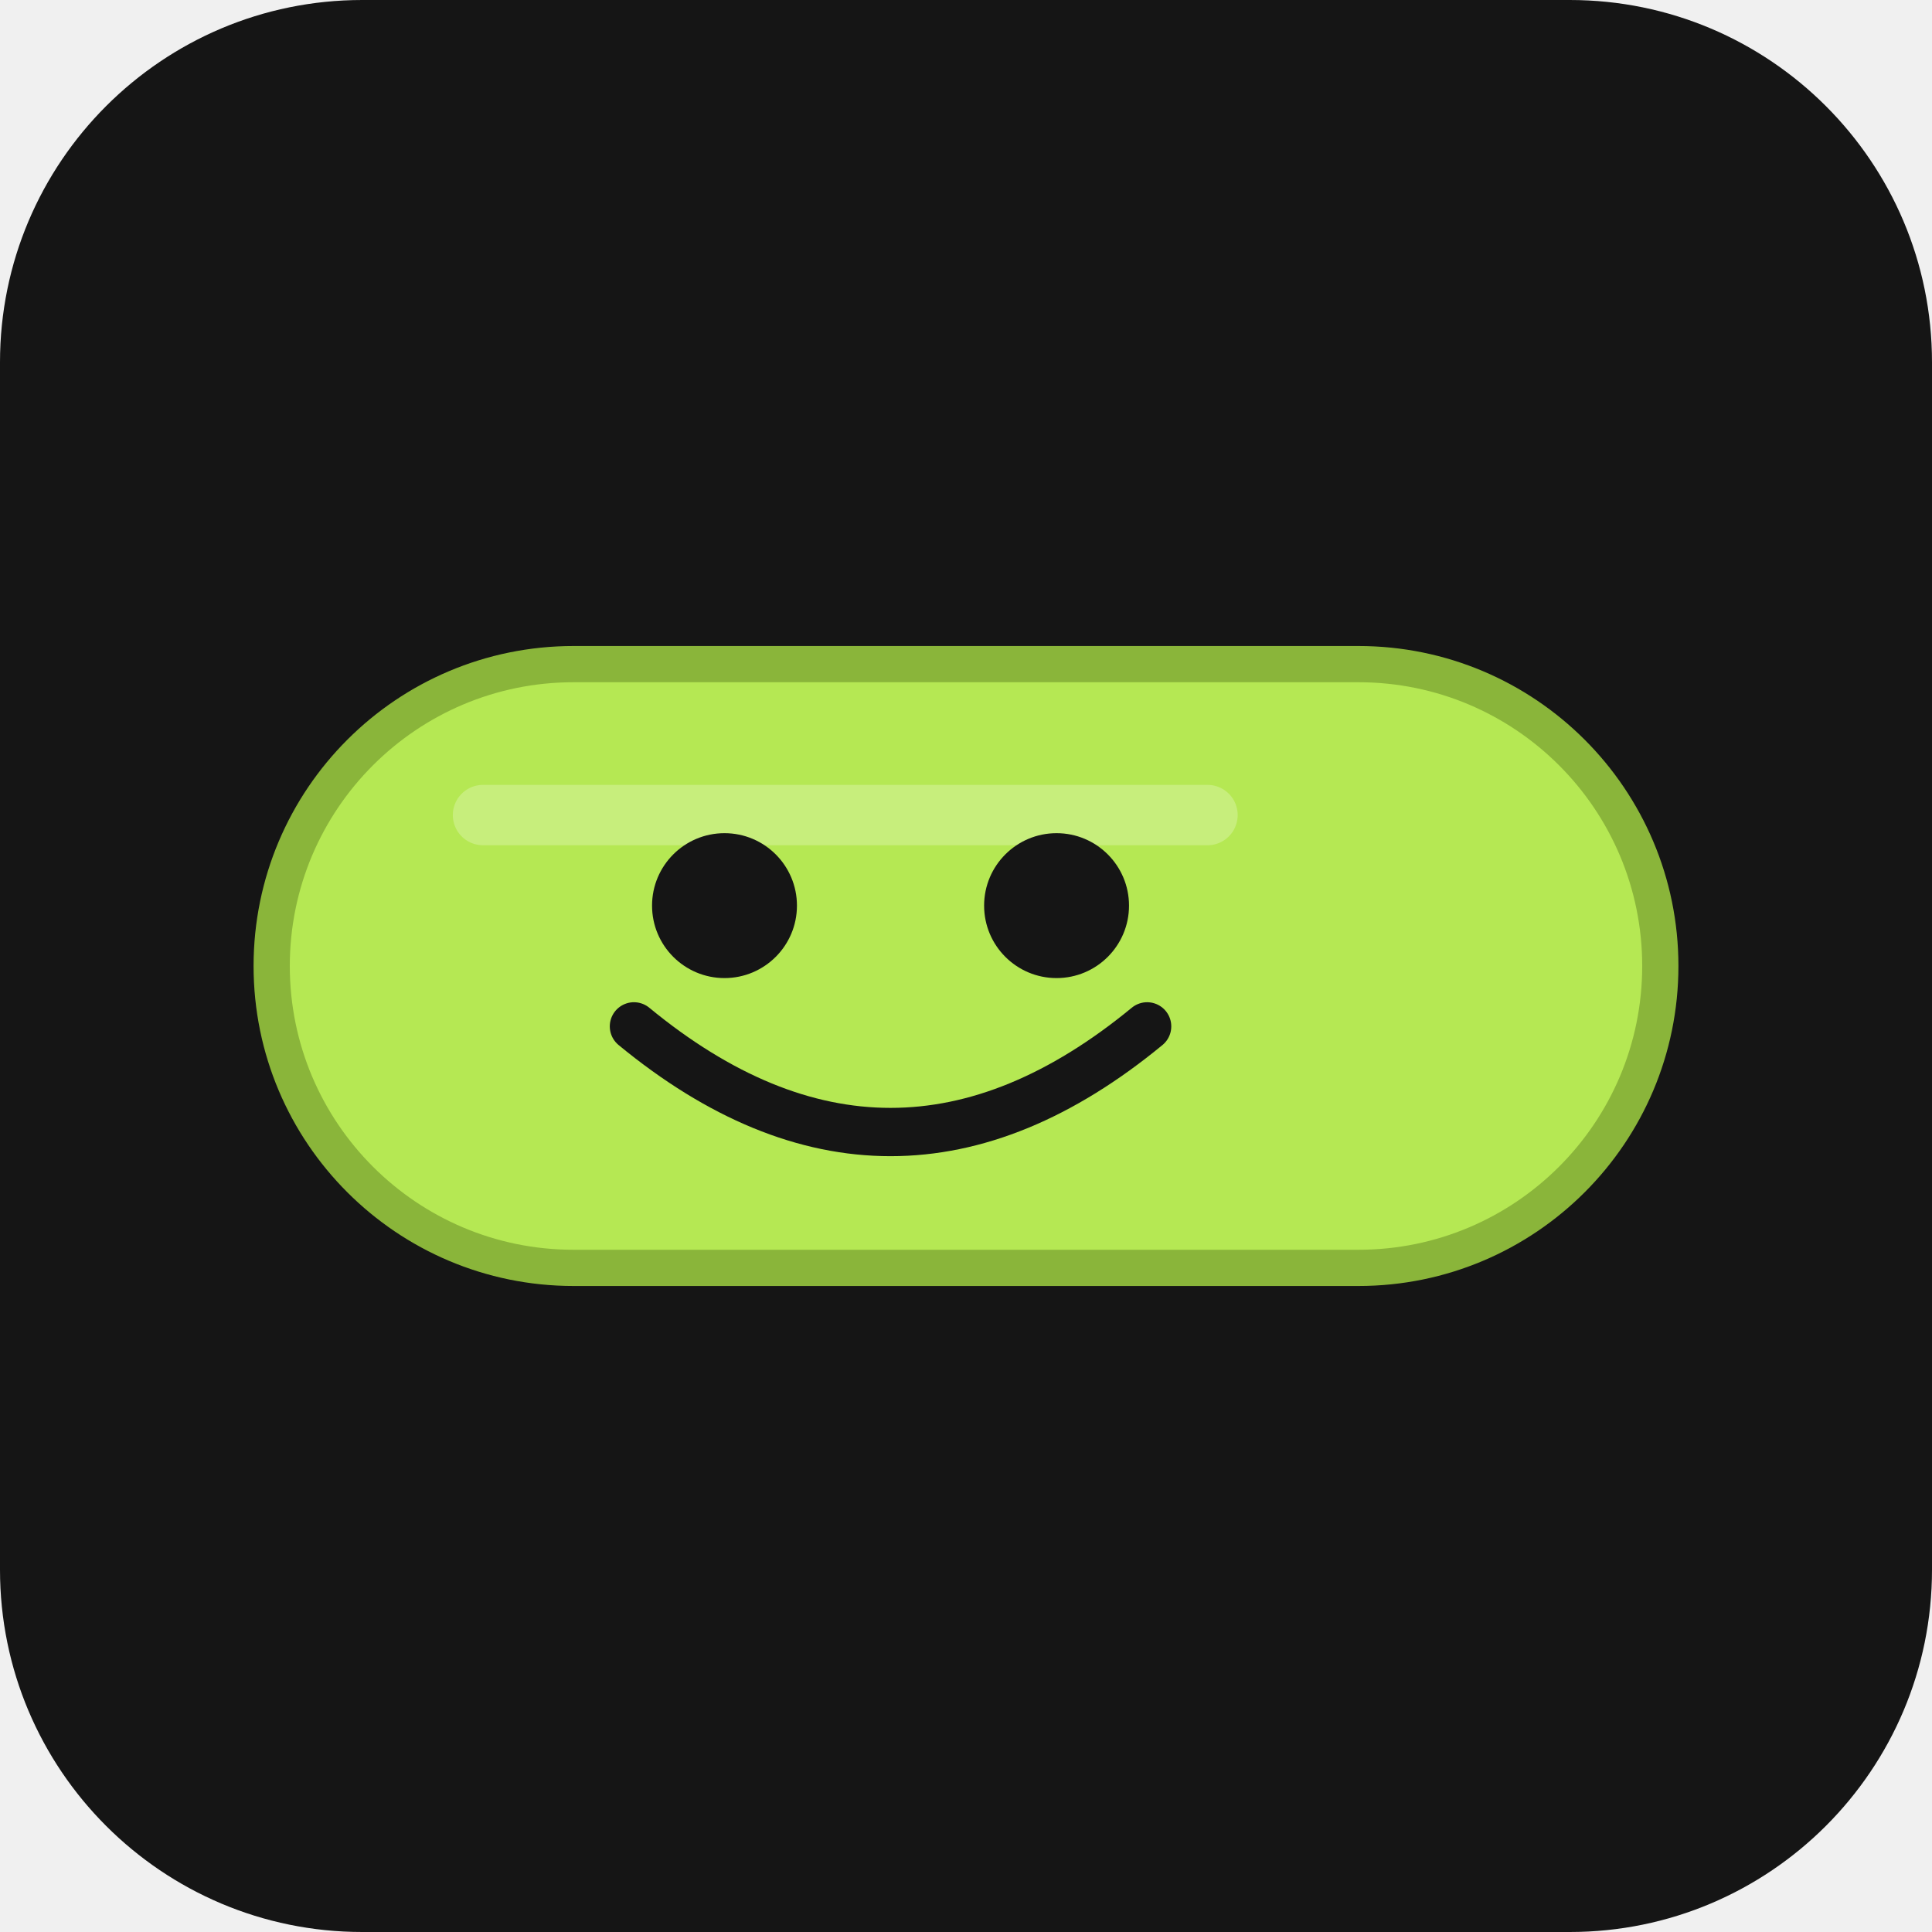
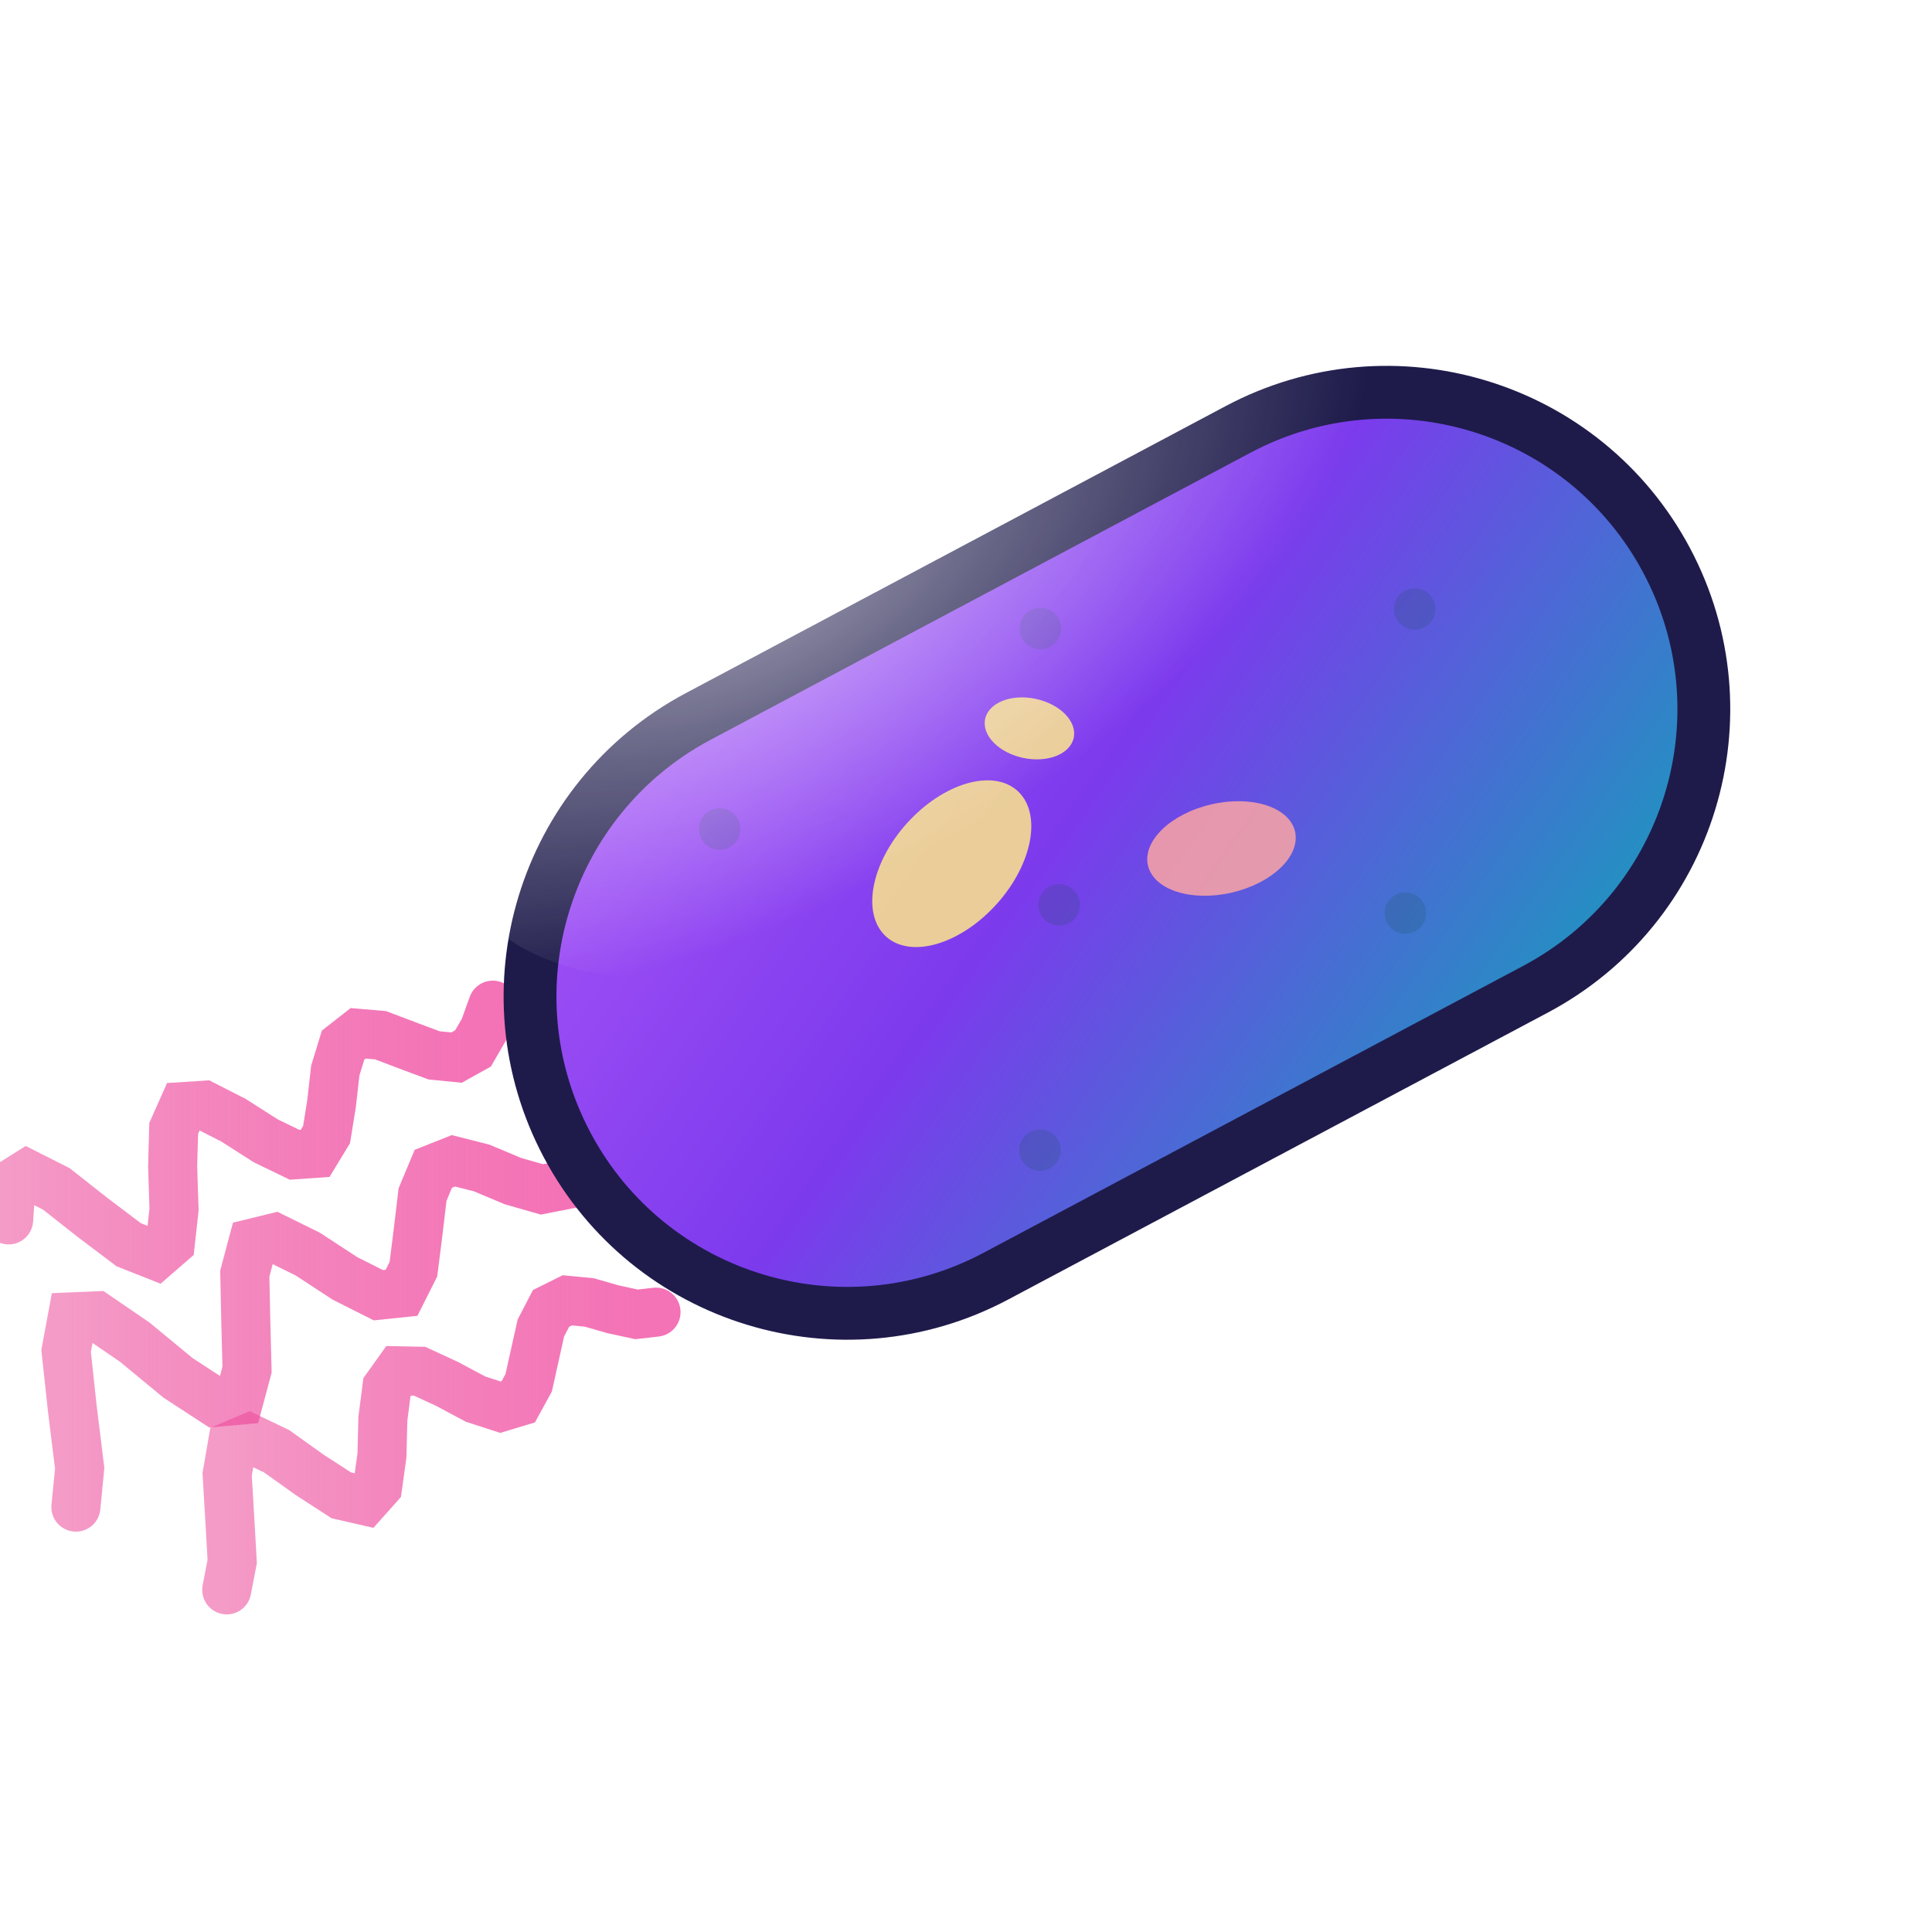
- <svg xmlns="http://www.w3.org/2000/svg" viewBox="0 0 64 64">
-   <rect width="64" height="64" rx="12" fill="#151515" />
-   <rect x="9" y="22" width="46" height="20" rx="10" fill="#b5e853" stroke="#8ab53a" stroke-width="1.2" />
-   <line x1="16" y1="27" x2="40" y2="27" stroke="#ffffff" stroke-opacity="0.24" stroke-width="2" stroke-linecap="round" />
-   <circle cx="24" cy="30" r="2.4" fill="#151515" />
-   <circle cx="35" cy="30" r="2.4" fill="#151515" />
-   <path d="M 21 34 Q 29.5 41 38 34" fill="none" stroke="#151515" stroke-width="1.6" stroke-linecap="round" />
+ <svg xmlns="http://www.w3.org/2000/svg" viewBox="0 0 512 512" width="512" height="512">
+   <defs>
+     <linearGradient id="bodyGrad" x1="0%" y1="0%" x2="100%" y2="100%">
+       <stop offset="0%" stop-color="#A855F7" />
+       <stop offset="45%" stop-color="#7C3AED" />
+       <stop offset="100%" stop-color="#0EA5B7" />
+     </linearGradient>
+     <linearGradient id="flagGrad1" x1="0%" y1="0%" x2="100%" y2="0%">
+       <stop offset="0%" stop-color="#EC4899" stop-opacity="0.55" />
+       <stop offset="100%" stop-color="#F472B6" stop-opacity="1" />
+     </linearGradient>
+     <radialGradient id="glossGrad" cx="35%" cy="25%" r="60%">
+       <stop offset="0%" stop-color="#ffffff" stop-opacity="0.55" />
+       <stop offset="100%" stop-color="#ffffff" stop-opacity="0" />
+     </radialGradient>
+   </defs>
+   <rect x="0" y="0" width="512" height="512" fill="#ffffff" />
+   <g fill="none" stroke="url(#flagGrad1)" stroke-linecap="round" stroke-width="13">
+     <path d="M 130.60 266.38 L 128.31 272.74 L 125.36 277.84 L 120.99 280.27 L 115.02 279.68 L 107.95 277.04 L 100.86 274.35 L 94.92 273.84 L 90.92 276.97 L 88.85 283.73 L 87.86 292.51 L 86.54 300.68 L 83.52 305.65 L 78.06 306.03 L 70.43 302.33 L 61.87 296.87 L 54.09 292.90 L 48.61 293.25 L 46.03 299.04 L 45.75 309.16 L 46.12 320.52 L 45.15 329.34 L 41.28 332.70 L 34.11 329.87 L 24.64 322.72 L 14.91 315.06 L 7.16 311.15 L 2.92 313.82 L 2.29 323.28" />
+     <path d="M 153.40 309.27 L 149.47 314.05 L 143.61 315.20 L 135.98 313.02 L 127.65 309.53 L 120.17 307.63 L 114.83 309.75 L 111.98 316.57 L 110.80 326.51 L 109.56 336.35 L 106.41 342.61 L 100.28 343.25 L 91.45 338.81 L 81.52 332.32 L 72.76 328.01 L 67.03 329.41 L 64.87 337.52 L 65.14 350.20 L 65.47 362.98 L 63.30 371.08 L 57.12 371.63 L 47.22 365.18 L 35.70 355.68 L 25.52 348.71 L 19.19 348.98 L 17.52 358.01 L 19.16 373.26 L 21.12 389.12 L 20.11 399.40" />
+     <path d="M 173.85 347.73 L 168.70 348.32 L 162.54 346.99 L 156.10 345.15 L 150.34 344.60 L 146.03 346.75 L 143.33 351.95 L 141.72 359.19 L 140.11 366.44 L 137.34 371.50 L 132.64 372.92 L 126.04 370.79 L 118.43 366.73 L 111.19 363.39 L 105.67 363.28 L 102.54 367.66 L 101.47 375.92 L 101.22 385.72 L 100.09 393.86 L 96.67 397.70 L 90.45 396.28 L 82.12 390.89 L 73.33 384.61 L 66.00 381.09 L 61.54 382.98 L 60.20 390.73 L 60.88 402.27 L 61.54 413.80 L 60.09 421.33" />
+   </g>
+   <g>
+     <rect x="131.00" y="142.00" width="330" height="168" rx="84.0" ry="84.0" fill="url(#bodyGrad)" stroke="#1E1B4B" stroke-width="14" transform="rotate(-28 296 226)" />
+   </g>
+   <g>
+     <circle cx="190.71" cy="219.69" r="5.5" fill="#134E4A" opacity="0.18" />
+     <circle cx="275.61" cy="304.80" r="5.5" fill="#134E4A" opacity="0.18" />
+     <circle cx="275.72" cy="166.56" r="5.5" fill="#134E4A" opacity="0.18" />
+     <circle cx="372.45" cy="241.98" r="5.5" fill="#134E4A" opacity="0.18" />
+     <circle cx="374.91" cy="161.39" r="5.5" fill="#134E4A" opacity="0.18" />
+     <circle cx="280.69" cy="239.80" r="5.5" fill="#134E4A" opacity="0.18" />
+   </g>
+   <g>
+     <ellipse transform="translate(252.23,228.89) rotate(-48.00)" rx="26" ry="16" fill="#FDE68A" opacity="0.85" />
+     <ellipse transform="translate(323.71,224.86) rotate(-13.00)" rx="20" ry="12" fill="#FCA5A5" opacity="0.85" />
+     <ellipse transform="translate(272.81,193.03) rotate(12.00)" rx="12" ry="8" fill="#FDE68A" opacity="0.85" />
+   </g>
+   <ellipse cx="256" cy="166" rx="150" ry="70" fill="url(#glossGrad)" transform="rotate(-28 256 166)" />
</svg>
